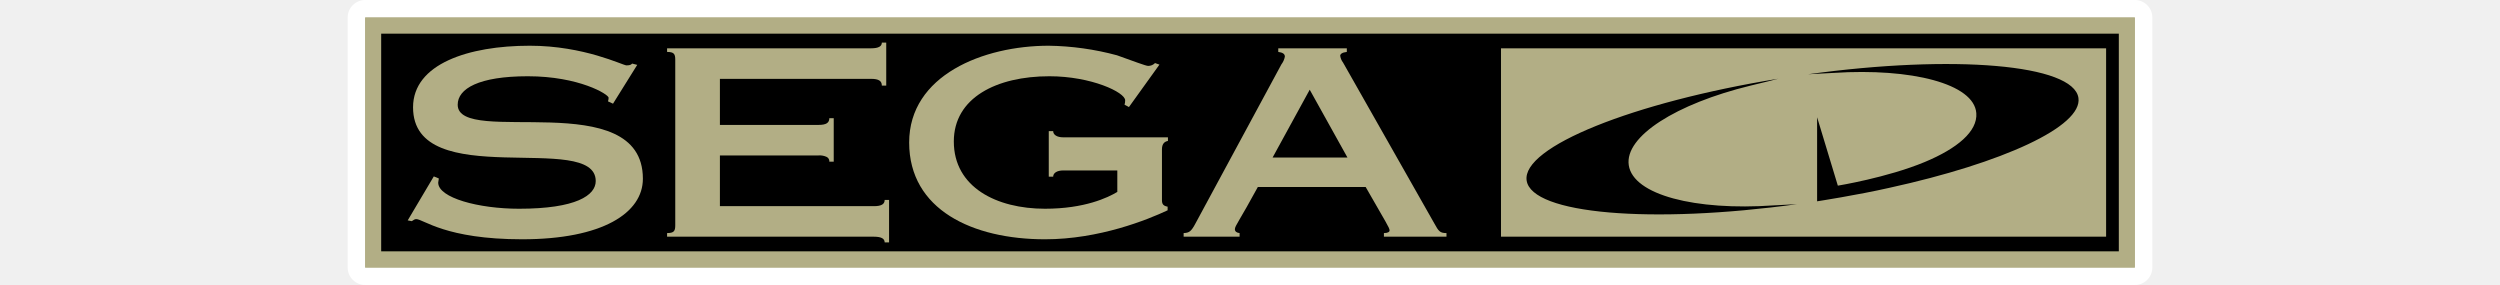
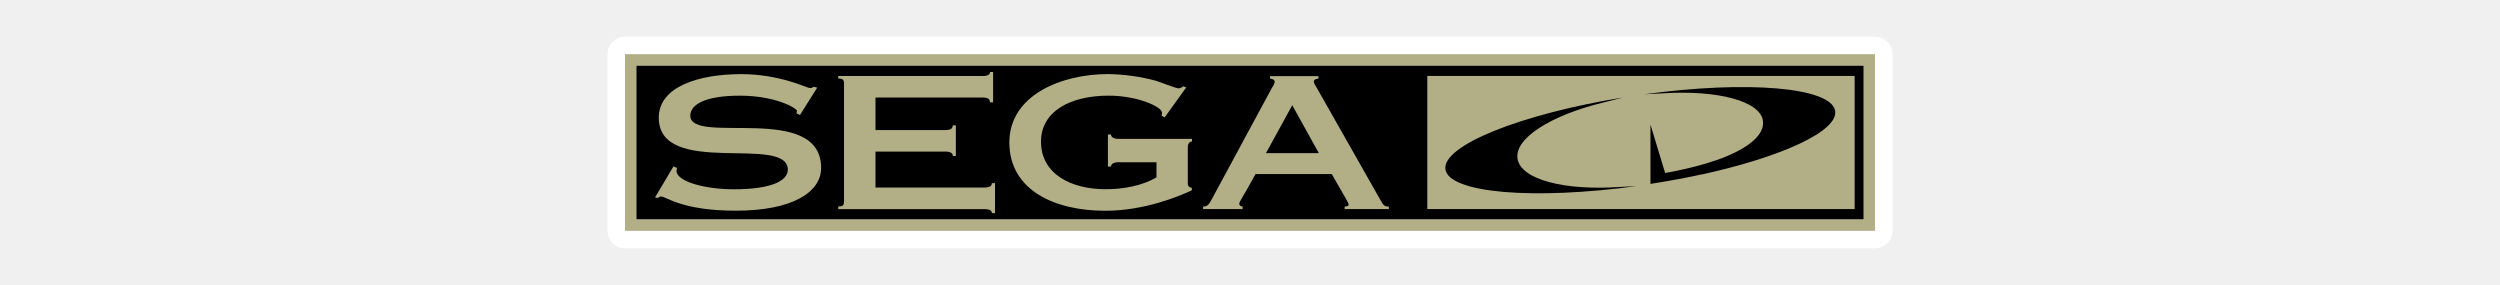
<svg xmlns="http://www.w3.org/2000/svg" id="Ebene_2" data-name="Ebene 2" viewBox="0 0 1000 114">
-   <rect x="142.57" y="3.5" width="714.86" height="107" rx="3.5" fill="#b2ae85" />
-   <path d="M853.93,7V107H146.07V7H853.93m0-7H146.07a7,7,0,0,0-7,7V107a7,7,0,0,0,7,7H853.93a7,7,0,0,0,7-7V7a7,7,0,0,0-7-7Z" fill="#fff" />
-   <rect x="152.439" y="13.369" width="695.122" height="87.261" />
-   <path d="M245.208,41.475l-2.012-.931a5.116,5.116,0,0,0,.251-1.45c0-1.346-11.823-8.592-32.323-8.592-19.619,0-28.046,4.969-28.046,11.386,0,16.974,74.076-7.865,74.076,29.604,0,13.663-16.099,24.222-48.295,24.222-30.686,0-39.49-8.074-42.383-8.074-.755,0-1.132.516-1.76.828l-1.635-.311L173.521,70.559l2.013.828a14.724,14.724,0,0,0-.253,1.658c0,6.109,16.224,10.452,32.323,10.452,22.89,0,30.687-5.38,30.687-11.075,0-20.285-73.071,4.864-73.071-29.497,0-17.39,22.261-24.636,46.66-24.636,21.884,0,37.227,7.867,38.736,7.867,1.635,0,1.886-.413,2.264-.724l2.012.517Z" fill="#b2ae85" />
-   <path d="M266.834,93.228c2.767,0,3.269-.828,3.269-3.106V23.878c0-2.277-.504-3.105-3.269-3.105V19.324h81.623c3.018,0,4.276-.829,4.276-2.277h1.76V34.23h-1.76c0-1.863-1.258-2.69-4.276-2.69h-60.494V49.964h39.491c3.018,0,4.276-.829,4.276-2.692h1.76V64.659h-1.76a1.897,1.897,0,0,0-1.006-1.863,6.381,6.381,0,0,0-3.269-.622H287.963V82.465h61.626c3.018,0,4.276-.83,4.276-2.484h1.76v16.974h-1.76c0-1.45-1.258-2.277-4.276-2.277h-82.755Z" fill="#b2ae85" />
-   <path d="M467.173,54.931v1.45c-1.258.207-2.39,1.035-2.39,3.312V80.083c0,1.657.63,2.276,2.264,2.587v1.45c-7.924,3.725-27.292,11.595-49.05,11.595-28.927,0-54.331-11.803-54.331-38.713,0-26.912,29.68-38.713,55.84-38.713a110.655,110.655,0,0,1,27.292,3.83c6.666,2.381,11.57,4.245,12.451,4.245a3.796,3.796,0,0,0,2.767-1.139l1.76.62L451.578,42.819l-1.762-.931a6.191,6.191,0,0,0,.251-1.759c0-3.21-13.582-9.627-30.309-9.627-21.129,0-38.232,8.592-38.232,26.086,0,18.32,17.104,26.908,36.472,26.908,15.847,0,25.153-4.451,28.927-6.727V68.18H425.294c-2.516,0-4.025,1.035-4.025,2.482h-1.762v-18.214h1.762c0,1.448,1.509,2.483,4.025,2.483Z" fill="#b2ae85" />
-   <path d="M473.452,94.679v-1.45c2.264-.102,3.018-.62,4.779-3.934l34.335-63.553a7.298,7.298,0,0,0,1.382-3.105c0-1.139-1.004-1.657-2.641-1.863V19.324h27.419v1.45c-1.886.207-2.643.828-2.643,1.553a5.729,5.729,0,0,0,1.132,2.692l36.472,64.277c1.76,3.21,2.264,3.934,4.904,3.934v1.45H553.565v-1.45c1.636,0,2.264-.518,2.264-1.035,0-1.139-1.132-2.588-9.56-17.39H503.131c-7.294,13.455-9.18,15.526-9.18,16.872,0,.931.754,1.45,1.886,1.552v1.45H473.452Zm65.525-31.675L523.886,35.885,509.045,63.003Z" fill="#b2ae85" />
-   <path d="M853.93,107H146.07V7H853.93Zm-701.491-6.369H847.561V13.369H152.439Z" fill="#b2ae85" />
-   <path d="M600.397,19.324V94.677H842.442V19.324Zm10.261,52.896c-2.012-13.416,42.554-31.298,100.61-40.722-1.31.338-3.846.987-3.846.987s-5.705,1.394-7.282,1.78c-29.617,7.237-50.366,20.275-48.634,31.836,1.775,11.836,26.515,18.242,57.988,16.052,1.749-.123,7.952-.421,9.302-.482C660.518,89.675,612.668,85.64,610.658,72.22Zm145.131,2.899c-12.864,2.924-28.945,5.406-28.945,5.406V46.898l8.29,27.363S754.878,71.057,769.907,64.8c13.062-5.439,21.165-12.262,20.618-19.53-.886-11.807-25.995-18.106-56.994-16.113-2.067.133-8.931.486-10.281.545,58.266-8.007,106.111-3.969,108.124,9.447C833.085,50.561,801.1,65.198,755.789,75.119Z" fill="#b2ae85" />
+   <path d="M750,21.68V92.32H250V21.68H750m0-7H250a7,7,0,0,0-7,7V92.32a7,7,0,0,0,7,7H750a7,7,0,0,0,7-7V21.68a7,7,0,0,0-7-7Z" fill="#fff" />
+   <rect x="254.5" y="26.18" width="491" height="61.64" />
+   <path d="M320,46l-1.41-.66a3.89,3.89,0,0,0,.17-1c0-1-8.35-6.07-22.83-6.07-13.86,0-19.81,3.53-19.81,8,0,12,52.33-5.56,52.33,20.91,0,9.65-11.38,17.1-34.12,17.1-21.67,0-27.89-5.7-29.94-5.7-.53,0-.79.37-1.24.59L262,79l7.38-12.43,1.41.58a11.82,11.82,0,0,0-.18,1.17c0,4.32,11.47,7.39,22.83,7.39,16.17,0,21.68-3.8,21.68-7.83,0-14.32-51.61,3.44-51.61-20.83,0-12.28,15.72-17.4,33-17.4,15.45,0,26.29,5.56,27.36,5.56a2,2,0,0,0,1.6-.52l1.41.37Z" fill="#b2ae85" />
+   <path d="M335.3,82.59c2,0,2.31-.59,2.31-2.2V33.61c0-1.61-.35-2.2-2.31-2.2v-1H393c2.12,0,3-.58,3-1.6h1.24V40.92H396c0-1.32-.89-1.9-3-1.9H350.2v13h27.9c2.12,0,3-.58,3-1.9h1.24V62.41h-1.22a1.31,1.31,0,0,0-.7-1.31,4.42,4.42,0,0,0-2.31-.45H350.2V75h43.54c2.12,0,3-.58,3-1.75H398v12h-1.24c0-1-.89-1.6-3-1.6H335.3Z" fill="#b2ae85" />
+   <path d="M476.81,55.54v1c-.89.15-1.69.71-1.69,2.34V73.3c0,1.18.45,1.61,1.61,1.83v1c-5.61,2.62-19.29,8.18-34.62,8.18-20.43,0-38.37-8.33-38.37-27.34s21-27.34,39.44-27.34a78.05,78.05,0,0,1,19.28,2.7c4.7,1.68,8.17,3,8.79,3a2.68,2.68,0,0,0,2-.81l1.24.44-8.62,12-1.24-.66a4.33,4.33,0,0,0,.18-1.24c0-2.27-9.6-6.8-21.41-6.8-14.93,0-27,6.06-27,18.42,0,12.94,12.08,19,25.76,19,11.2,0,17.77-3.15,20.43-4.75V64.9H447.23c-1.77,0-2.83.7-2.83,1.75h-1.24V53.79h1.24c0,1,1.07,1.75,2.83,1.75Z" fill="#b2ae85" />
+   <path d="M481.25,83.62v-1c1.6-.07,2.12-.44,3.37-2.77l24.26-44.9a5.16,5.16,0,0,0,1-2.19c0-.81-.7-1.17-1.86-1.32v-1h19.37v1c-1.34.15-1.87.59-1.87,1.1a4.11,4.11,0,0,0,.79,1.89l25.77,45.42c1.24,2.26,1.6,2.77,3.46,2.77v1H537.85v-1c1.16,0,1.61-.37,1.61-.71,0-.79-.8-1.82-6.76-12.28H502.21c-5.15,9.48-6.5,10.94-6.5,11.9,0,.65.54,1,1.34,1.09v1Zm46.28-22.38L516.9,42.09,506.39,61.24Z" fill="#b2ae85" />
+   <path d="M750,92.32H250V21.68H750Zm-495.5-4.5h491V26.18h-491Z" fill="#b2ae85" />
+   <path d="M570.92,30.38V83.62H741.86V30.38Zm7.25,37.37c-1.42-9.48,30.05-22.11,71.06-28.76l-2.72.7L641.37,41C620.45,46.07,605.79,55.28,607,63.44c1.25,8.37,18.73,12.89,41,11.34,1.23-.09,5.65-.3,6.57-.34C613.38,80.08,579.58,77.23,578.17,67.75Zm102.51,2c-9.09,2.06-20.49,3.81-20.49,3.81V49.87l5.86,19.32s14-2.26,24.62-6.68c9.18-3.84,14.93-8.66,14.55-13.8-.63-8.34-18.37-12.79-40.27-11.37-1.46.09-6.3.33-7.26.38,41.16-5.65,74.95-2.83,76.37,6.67C735.28,52.45,712.68,62.79,680.68,69.8Z" fill="#b2ae85" />
</svg>
